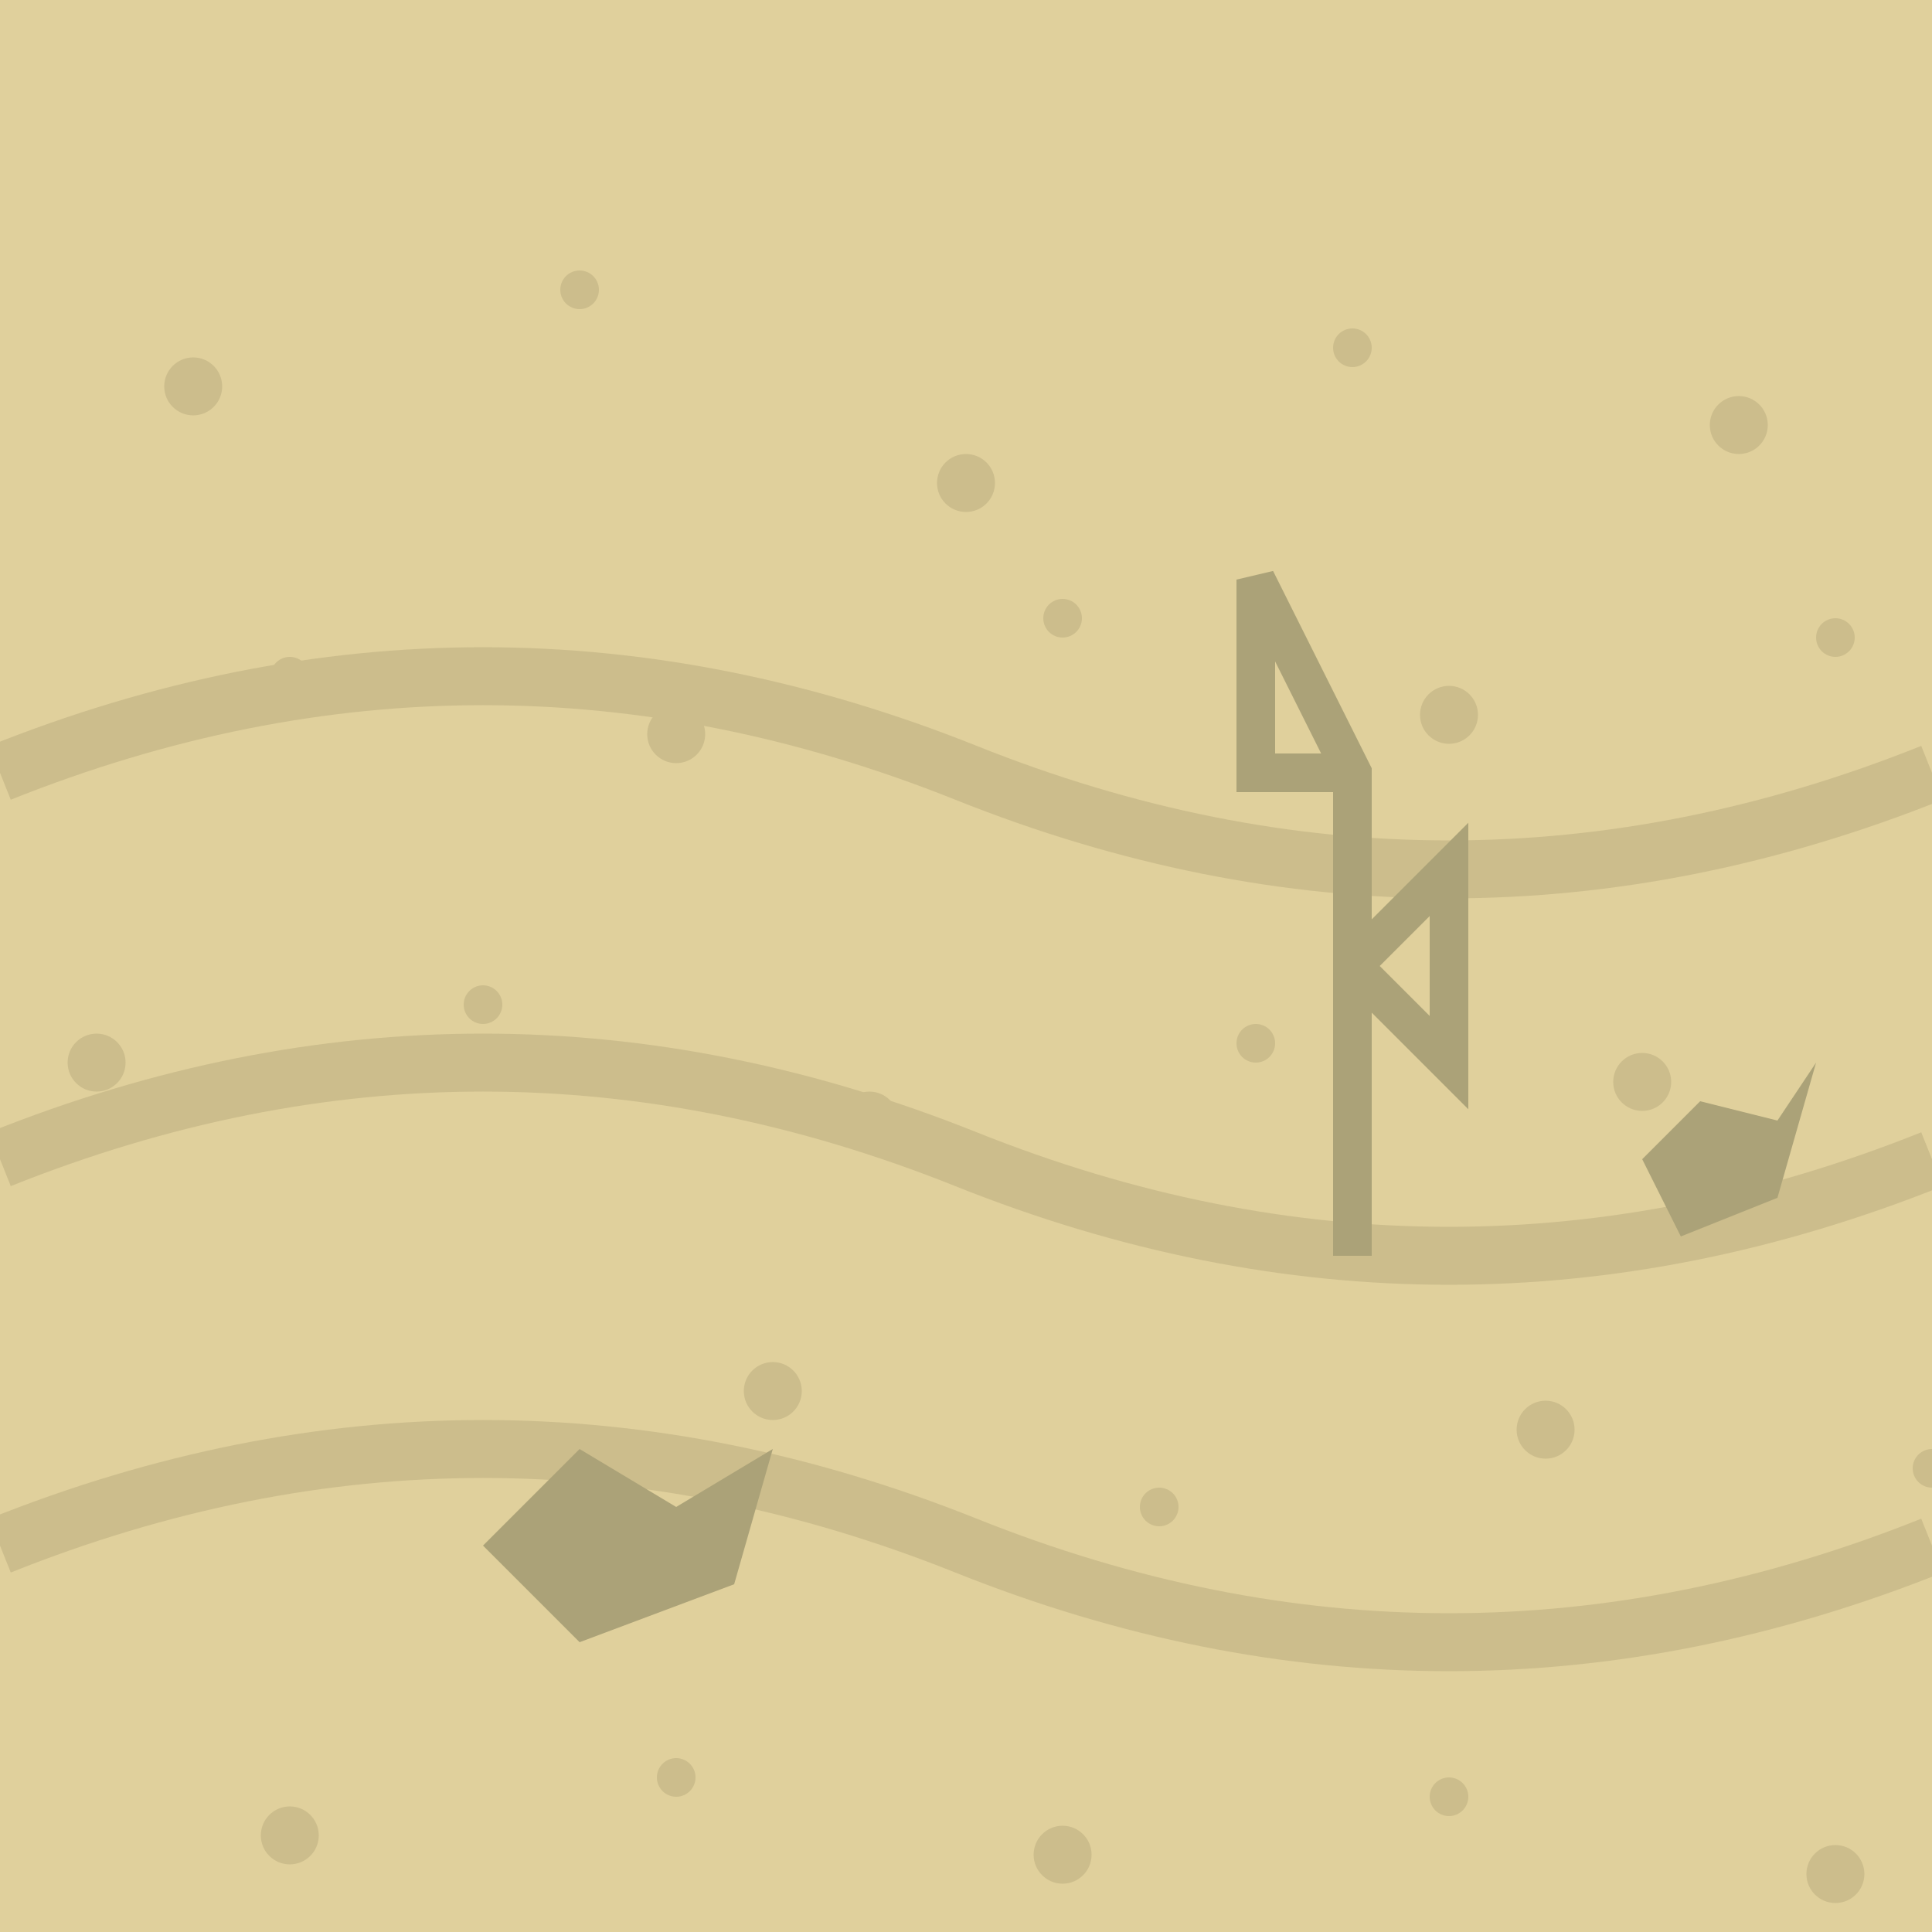
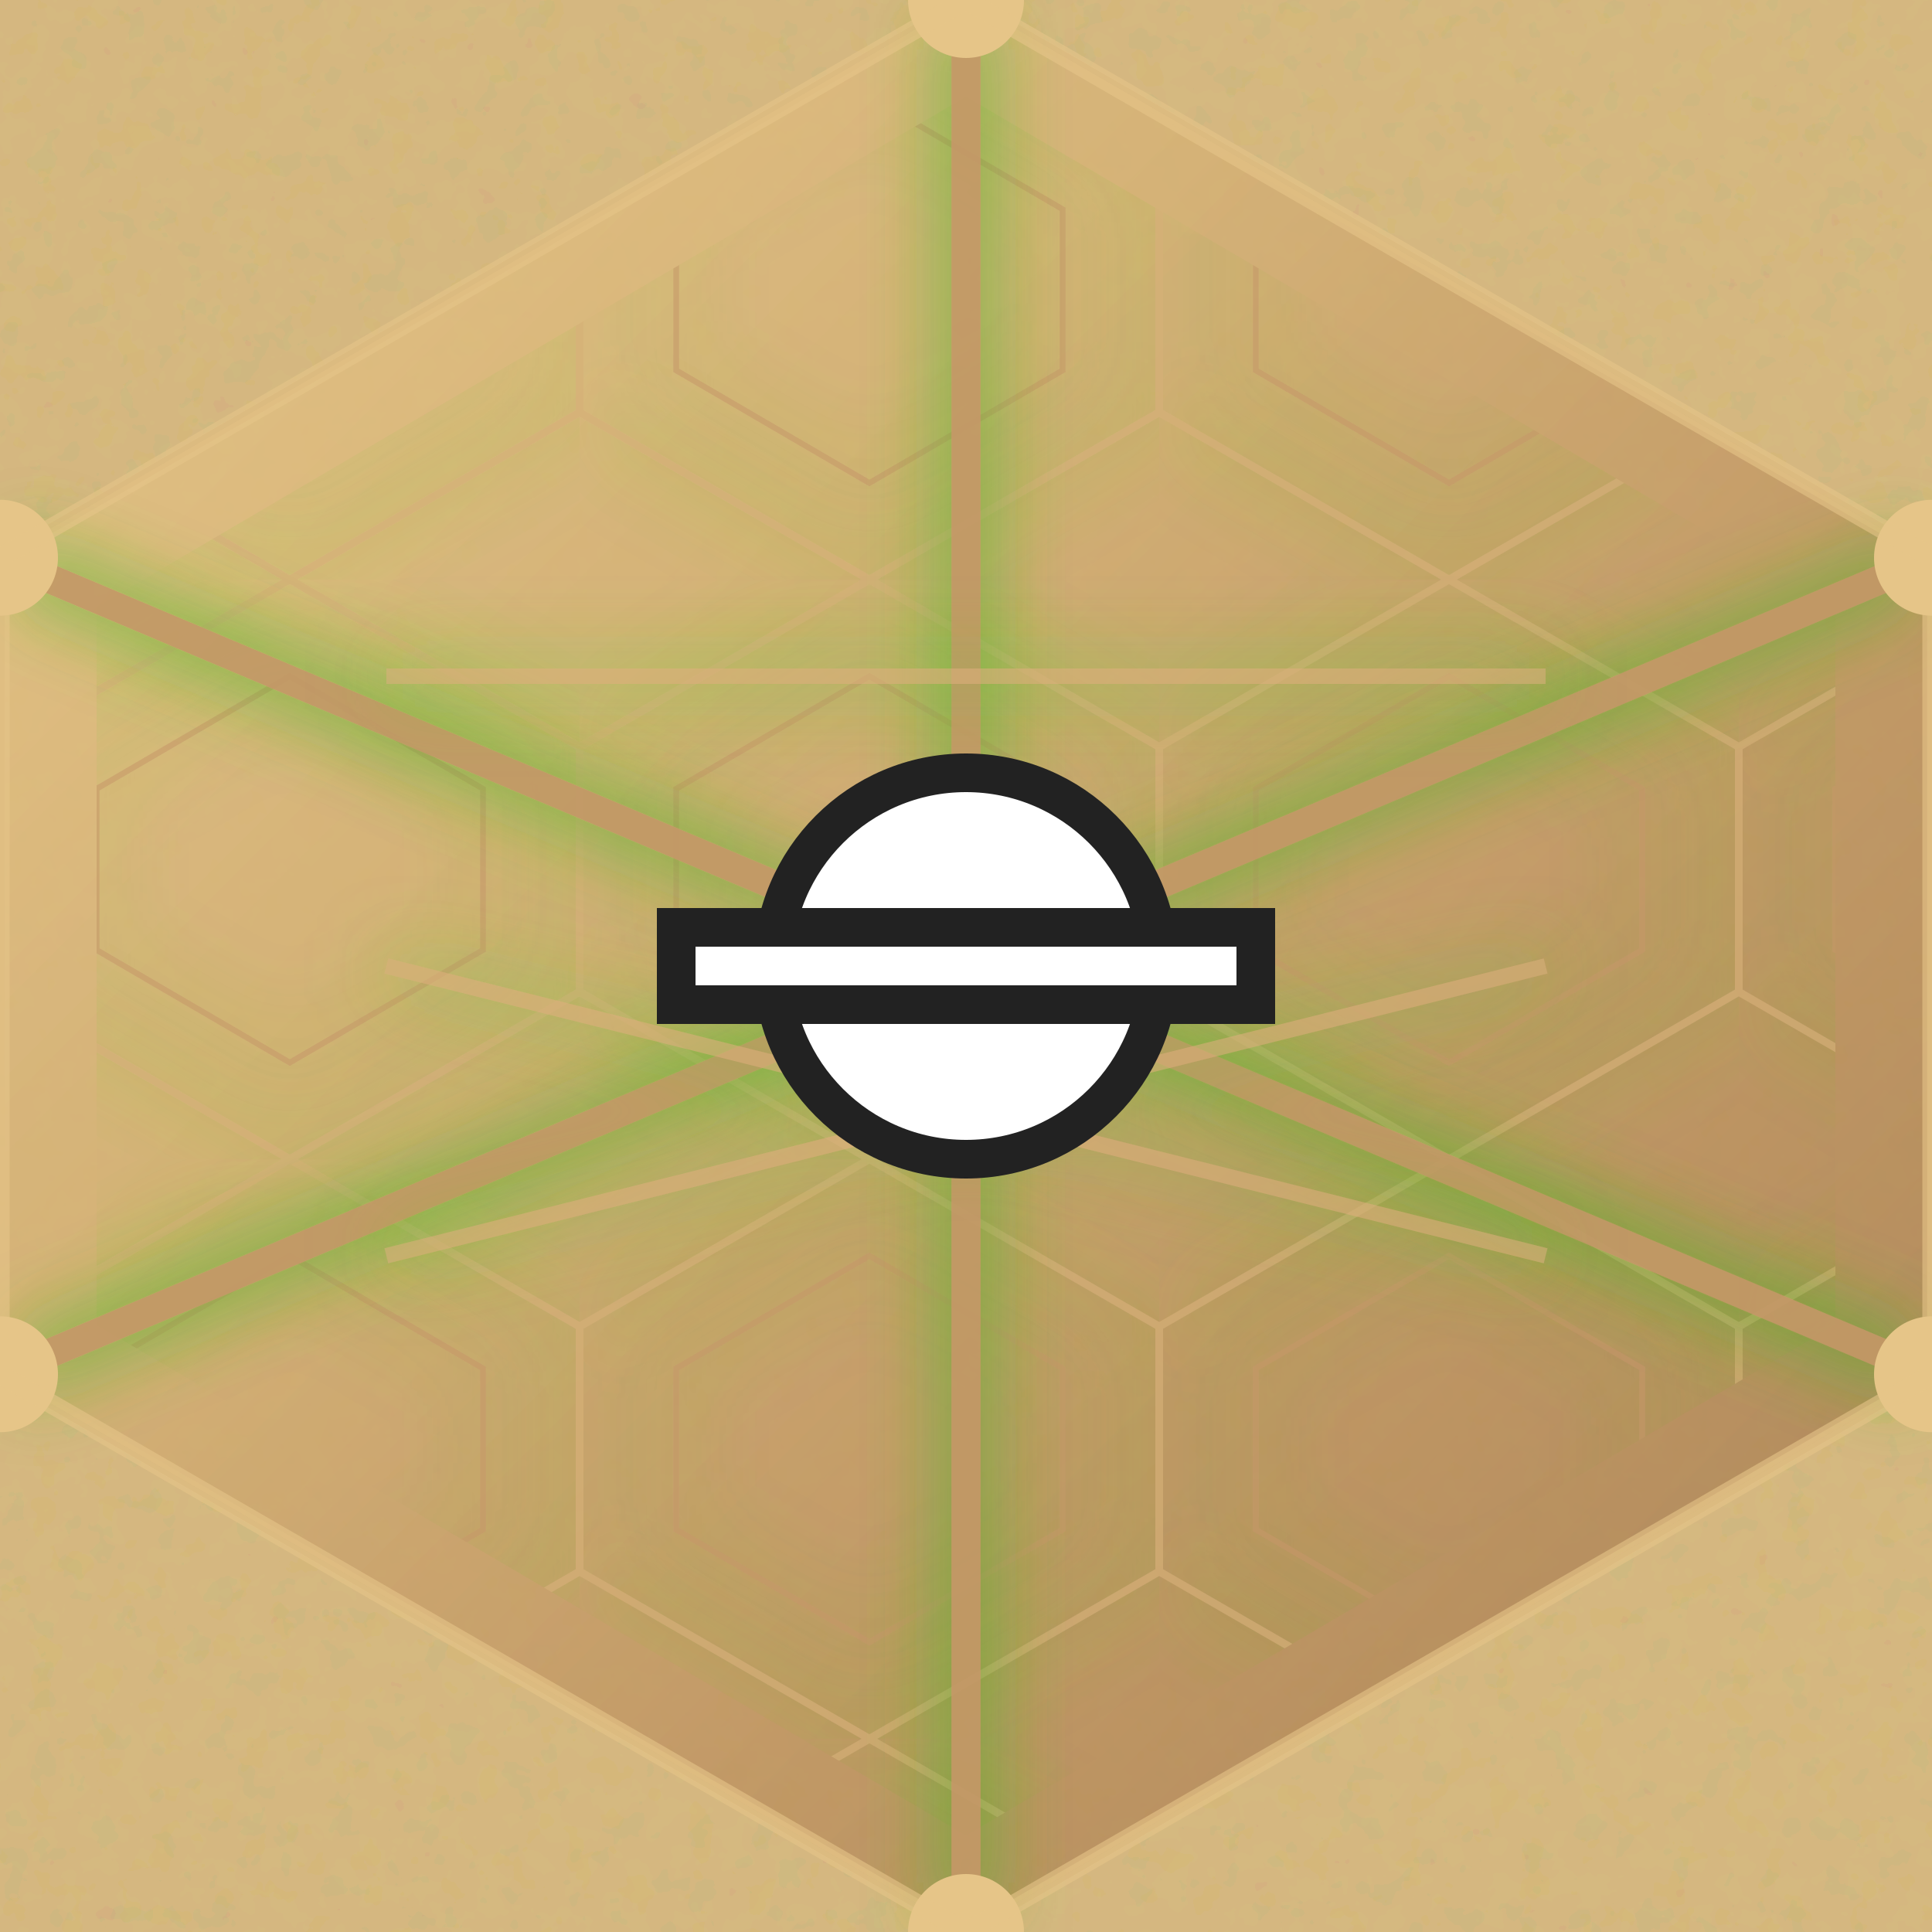
- <svg xmlns="http://www.w3.org/2000/svg" width="100" height="100">
-   <pattern id="desert-pattern" patternUnits="userSpaceOnUse" width="100" height="100">
-     <rect width="100%" height="100%" fill="#e0d09c" />
-     <path d="M0 40 Q25 30, 50 40 Q75 50, 100 40" stroke="#ccbd8c" stroke-width="3" fill="none" />
-     <path d="M0 60 Q25 50, 50 60 Q75 70, 100 60" stroke="#ccbd8c" stroke-width="3" fill="none" />
-     <path d="M0 80 Q25 70, 50 80 Q75 90, 100 80" stroke="#ccbd8c" stroke-width="3" fill="none" />
-     <g fill="#ccbd8c">
-       <circle cx="10" cy="20" r="1.5" />
-       <circle cx="30" cy="15" r="1" />
-       <circle cx="50" cy="25" r="1.5" />
-       <circle cx="70" cy="18" r="1" />
-       <circle cx="90" cy="22" r="1.5" />
-       <circle cx="15" cy="35" r="1" />
-       <circle cx="35" cy="38" r="1.5" />
-       <circle cx="55" cy="32" r="1" />
-       <circle cx="75" cy="37" r="1.5" />
-       <circle cx="95" cy="33" r="1" />
-       <circle cx="5" cy="55" r="1.5" />
-       <circle cx="25" cy="52" r="1" />
-       <circle cx="45" cy="58" r="1.5" />
-       <circle cx="65" cy="54" r="1" />
-       <circle cx="85" cy="56" r="1.5" />
-       <circle cx="20" cy="75" r="1" />
-       <circle cx="40" cy="72" r="1.5" />
-       <circle cx="60" cy="78" r="1" />
-       <circle cx="80" cy="74" r="1.5" />
-       <circle cx="100" cy="76" r="1" />
-       <circle cx="15" cy="95" r="1.5" />
-       <circle cx="35" cy="92" r="1" />
-       <circle cx="55" cy="96" r="1.5" />
-       <circle cx="75" cy="93" r="1" />
-       <circle cx="95" cy="97" r="1.5" />
+ <svg xmlns="http://www.w3.org/2000/svg" width="100" height="100" viewBox="0 0 100 100">
+   <defs>
+     <linearGradient id="tile-grad" x1="0%" y1="0%" x2="100%" y2="100%">
+       <stop offset="0%" stop-color="#E6C588" />
+       <stop offset="35%" stop-color="#D4B176" />
+       <stop offset="65%" stop-color="#C19865" />
+       <stop offset="100%" stop-color="#AB8456" />
+     </linearGradient>
+     <filter id="neon-glow" x="-20%" y="-20%" width="140%" height="140%">
+       <feGaussianBlur in="SourceGraphic" stdDeviation="2" result="blur" />
+       <feColorMatrix in="blur" type="matrix" values="         0.1 0 0 0 0         0 1.2 0 0 0.1         0 0 0.1 0 0         0 0 0 1.2 0       " result="neon" />
+       <feMerge>
+         <feMergeNode in="neon" />
+         <feMergeNode in="SourceGraphic" />
+       </feMerge>
+     </filter>
+     <filter id="forest-noise" x="0%" y="0%" width="100%" height="100%">
+       <feTurbulence type="fractalNoise" baseFrequency="0.65" numOctaves="3" stitchTiles="stitch" result="noise" />
+       <feColorMatrix in="noise" type="matrix" values="         0.05 0 0 0 0         0 0.1 0 0 0         0 0 0.05 0 0         0 0 0 0.05 1       " result="colorNoise" />
+       <feComposite in="SourceGraphic" in2="colorNoise" operator="arithmetic" k1="0" k2="1" k3="0.1" k4="0" />
+     </filter>
+     <pattern id="circuit-inner" patternUnits="userSpaceOnUse" width="30" height="30">
+       <path d="M15 0 L30 8.66 L30 21.34 L15 30 L0 21.34 L0 8.66 Z" fill="none" stroke="#D4B176" stroke-width="0.4" opacity="0.7" filter="url(#neon-glow)">
+         <animate attributeName="opacity" values="0.7;0.95;0.7" dur="2.5s" repeatCount="indefinite" />
+       </path>
+       <path d="M15 5 L25 10.83 L25 19.17 L15 25 L5 19.17 L5 10.83 Z" fill="none" stroke="#C19865" stroke-width="0.3" opacity="0.6" filter="url(#neon-glow)">
+         <animate attributeName="opacity" values="0.6;0.9;0.6" dur="3s" repeatCount="indefinite" />
+       </path>
+     </pattern>
+   </defs>
+   <g>
+     <path d="M0 0 H100 V100 H0 Z" fill="#E6C588" />
+     <path d="M50 0 L100 28.868 L100 71.132 L50 100 L0 71.132 L0 28.868 Z" fill="url(#tile-grad)" filter="url(#forest-noise)" stroke="#D4B176" stroke-width="0.5" stroke-opacity="0.8" vector-effect="non-scaling-stroke">
+       <animate attributeName="stroke-opacity" values="0.8;1;0.8" dur="2.5s" repeatCount="indefinite" />
+     </path>
+     <path d="M50 5 L95 31.424 L95 68.576 L50 95 L5 68.576 L5 31.424 Z" fill="url(#circuit-inner)" opacity="0.95" />
+     <path d="M50 10 L90 33.98 L90 66.02 L50 90 L10 66.02 L10 33.98 Z" fill="url(#matrix-overlay)" opacity="0.3" />
+     <g stroke="#C19865" stroke-width="1.5" filter="url(#neon-glow)" opacity="0.9">
+       <path d="M50 0 L50 100">
+         <animate attributeName="opacity" values="0.9;1;0.9" dur="3s" repeatCount="indefinite" />
+       </path>
+       <path d="M50 50 L0 28.868">
+         <animate attributeName="opacity" values="1;0.8;1" dur="4s" repeatCount="indefinite" />
+       </path>
+       <path d="M50 50 L0 71.132">
+         <animate attributeName="opacity" values="0.8;1;0.8" dur="3.5s" repeatCount="indefinite" />
+       </path>
+       <path d="M50 50 L100 28.868">
+         <animate attributeName="opacity" values="0.8;1;0.8" dur="3.7s" repeatCount="indefinite" />
+       </path>
+       <path d="M50 50 L100 71.132">
+         <animate attributeName="opacity" values="0.9;0.7;0.9" dur="3.2s" repeatCount="indefinite" />
+       </path>
    </g>
-     <path d="M70 65 L70 40 L65 30 L65 40 L70 40 M70 50 L75 45 L75 55 L70 50" stroke="#aba278" stroke-width="2" fill="none" />
-     <path d="M25 80 L30 75 L35 78 L40 75 L38 82 L30 85 Z" fill="#aba278" />
-     <path d="M85 60 L88 57 L92 58 L94 55 L92 62 L87 64 Z" fill="#aba278" />
-   </pattern>
-   <rect width="100%" height="100%" fill="url(#desert-pattern)" />
+     <g fill="#E6C588" filter="url(#pulse-glow)">
+       <circle cx="50" cy="0" r="3">
+         <animate attributeName="opacity" values="0.7;1;0.7" dur="1.5s" repeatCount="indefinite" />
+         <animate attributeName="r" values="3;3.8;3" dur="3s" repeatCount="indefinite" />
+       </circle>
+       <circle cx="100" cy="28.868" r="3">
+         <animate attributeName="opacity" values="1;0.7;1" dur="2s" repeatCount="indefinite" />
+         <animate attributeName="r" values="3;3.8;3" dur="2.5s" repeatCount="indefinite" />
+       </circle>
+       <circle cx="100" cy="71.132" r="3">
+         <animate attributeName="opacity" values="0.8;1;0.8" dur="1.8s" repeatCount="indefinite" />
+         <animate attributeName="r" values="3;3.8;3" dur="2.8s" repeatCount="indefinite" />
+       </circle>
+       <circle cx="50" cy="100" r="3">
+         <animate attributeName="opacity" values="0.7;1;0.7" dur="2.2s" repeatCount="indefinite" />
+         <animate attributeName="r" values="3;3.8;3" dur="3.3s" repeatCount="indefinite" />
+       </circle>
+       <circle cx="0" cy="71.132" r="3">
+         <animate attributeName="opacity" values="1;0.7;1" dur="1.7s" repeatCount="indefinite" />
+         <animate attributeName="r" values="3;3.8;3" dur="2.7s" repeatCount="indefinite" />
+       </circle>
+       <circle cx="0" cy="28.868" r="3">
+         <animate attributeName="opacity" values="0.8;1;0.8" dur="2.3s" repeatCount="indefinite" />
+         <animate attributeName="r" values="3;3.8;3" dur="3.5s" repeatCount="indefinite" />
+       </circle>
+     </g>
+     <g stroke="#D4B176" stroke-width="0.8" opacity="0.6" filter="url(#neon-glow)">
+       <path d="M20 35 L80 35">
+         <animate attributeName="opacity" values="0.6;0.9;0.6" dur="2.5s" repeatCount="indefinite" />
+         <animate attributeName="stroke-dashoffset" values="0;10" dur="30s" repeatCount="indefinite" />
+         <animate attributeName="stroke-dasharray" values="1,2;2,1" dur="15s" repeatCount="indefinite" />
+       </path>
+       <path d="M80 50 L20 65">
+         <animate attributeName="opacity" values="0.6;0.9;0.6" dur="3s" repeatCount="indefinite" />
+         <animate attributeName="stroke-dashoffset" values="0;-10" dur="25s" repeatCount="indefinite" />
+         <animate attributeName="stroke-dasharray" values="2,1;1,2" dur="20s" repeatCount="indefinite" />
+       </path>
+       <path d="M20 50 L80 65">
+         <animate attributeName="opacity" values="0.6;0.9;0.6" dur="2.8s" repeatCount="indefinite" />
+         <animate attributeName="stroke-dashoffset" values="0;15" dur="35s" repeatCount="indefinite" />
+         <animate attributeName="stroke-dasharray" values="3,1;1,3" dur="18s" repeatCount="indefinite" />
+       </path>
+     </g>
+     <path d="M50 0 L100 28.868 L100 71.132 L50 100 L0 71.132 L0 28.868 Z" fill="none" stroke="#E6C588" stroke-width="1" opacity="0.6" filter="url(#pulse-glow)" vector-effect="non-scaling-stroke">
+       <animate attributeName="opacity" values="0.6;1;0.6" dur="4s" repeatCount="indefinite" />
+     </path>
+     <g transform="translate(50, 50)">
+       <circle cx="0" cy="0" r="10" fill="#FFFFFF" stroke="#222222" stroke-width="2" />
+       <rect x="-15" y="-2" width="30" height="4" fill="#FFFFFF" stroke="#222222" stroke-width="2" />
+     </g>
+   </g>
</svg>
